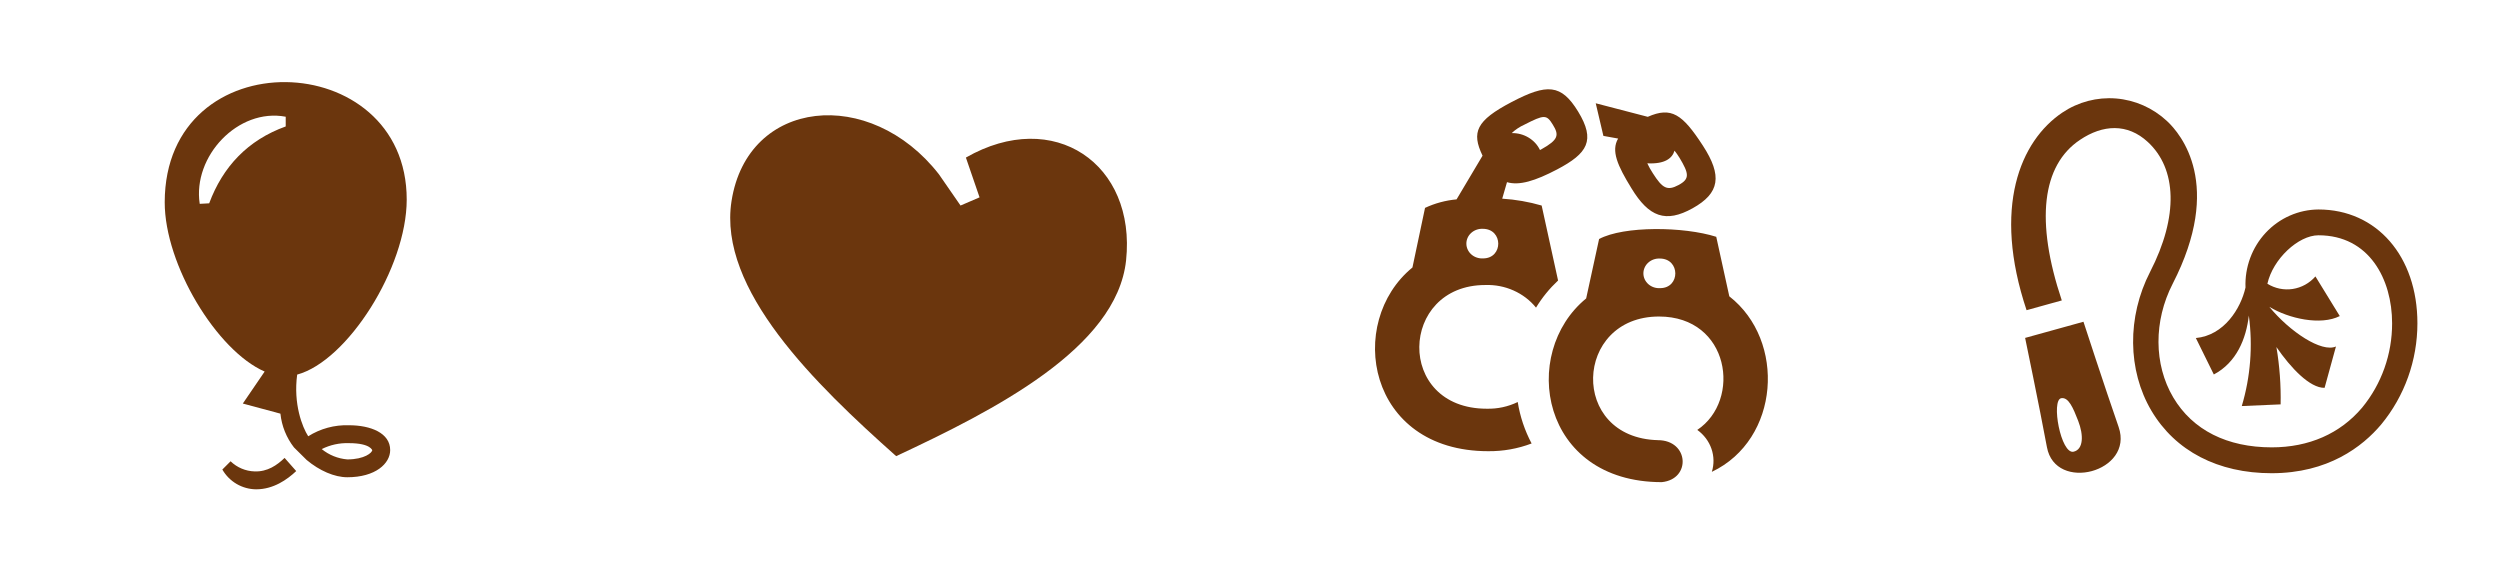
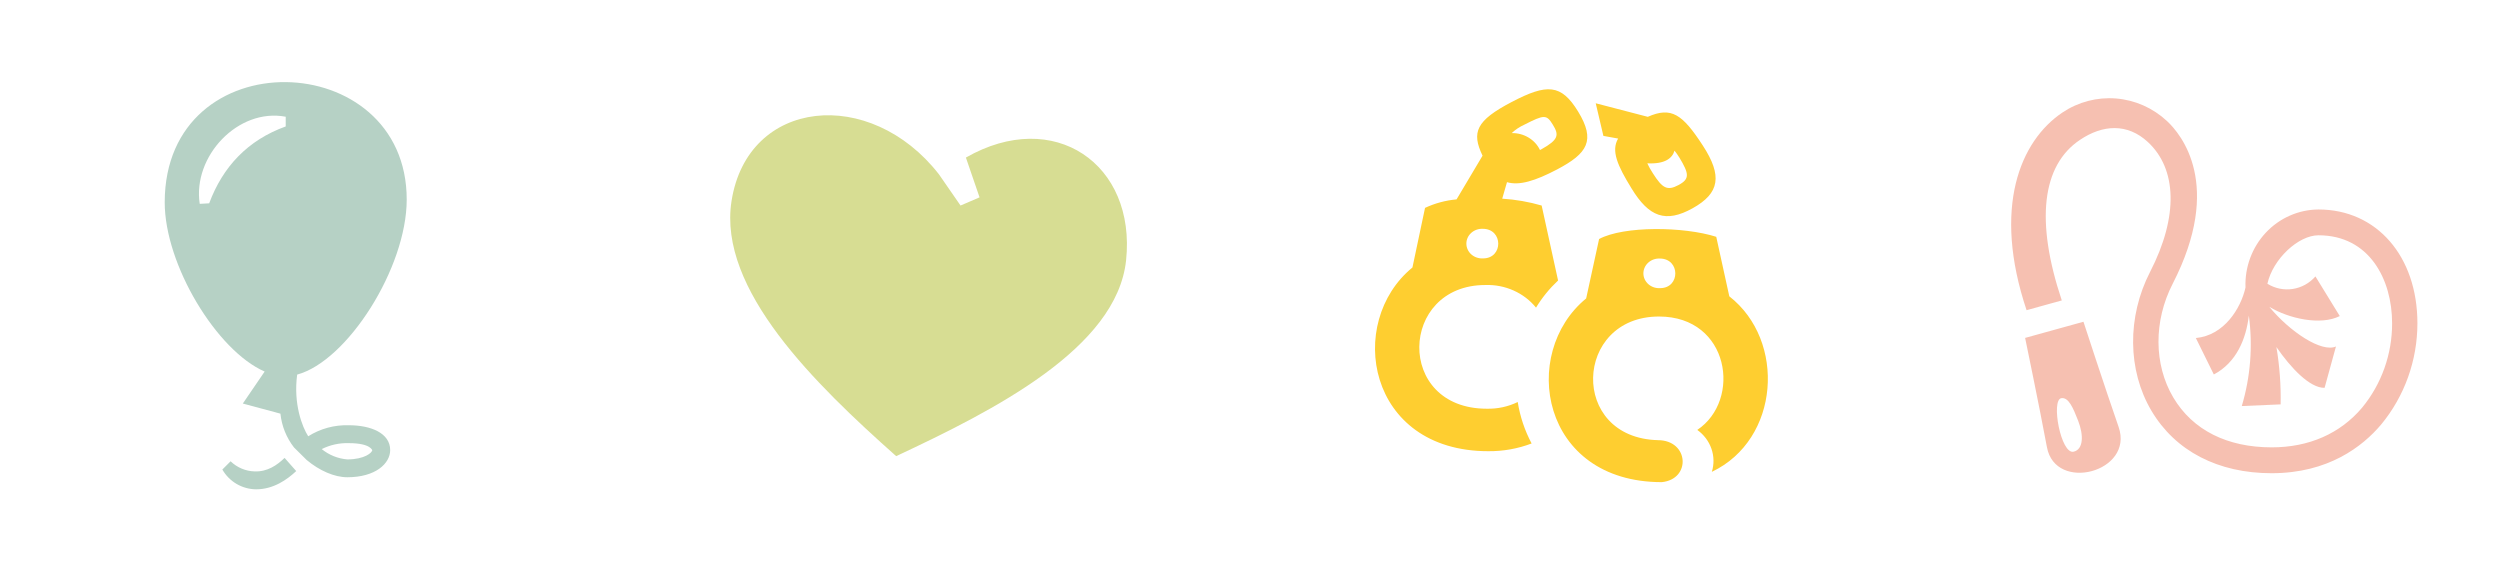
<svg xmlns="http://www.w3.org/2000/svg" width="140" height="32" viewBox="0 0 140 32" fill="none">
-   <path fill-rule="evenodd" clip-rule="evenodd" d="M16.642 20.977C16.42 22.619 16.928 23.917 17.26 24.431C17.941 24.002 18.735 23.787 19.54 23.814C20.764 23.814 21.85 24.251 21.85 25.204C21.85 25.96 21.025 26.726 19.45 26.726C18.727 26.726 17.888 26.357 17.174 25.76L16.462 25.055C16.038 24.508 15.775 23.854 15.704 23.165L13.598 22.598L14.82 20.807C12.139 19.638 9.22 14.827 9.224 11.323C9.237 2.17 22.786 2.59 22.776 11.182C22.77 15.008 19.45 20.217 16.642 20.977ZM19.448 25.727C20.416 25.727 20.846 25.347 20.846 25.204C20.846 25.248 20.798 24.816 19.538 24.816C19.011 24.798 18.487 24.913 18.016 25.149C18.424 25.481 18.923 25.683 19.448 25.727ZM16 6.537C13.329 6.031 10.776 8.761 11.185 11.415L11.714 11.386C12.477 9.334 13.877 7.846 16 7.081V6.537ZM14.257 26.399C14.979 26.426 15.517 26.048 15.937 25.643L16.588 26.38C16.082 26.857 15.315 27.402 14.341 27.402C13.957 27.398 13.58 27.294 13.249 27.1C12.917 26.905 12.642 26.627 12.451 26.294L12.913 25.832C13.275 26.182 13.754 26.384 14.257 26.399Z" fill="#6B360D" />
-   <path fill-rule="evenodd" clip-rule="evenodd" d="M63.06 14.588C62.528 19.503 55.674 22.976 50.185 25.544C45.664 21.523 40.192 16.215 40.965 11.263C41.866 5.491 48.732 4.825 52.577 9.757L53.79 11.51L54.855 11.052L54.09 8.824C59.024 5.996 63.637 9.185 63.06 14.588Z" fill="#6B360D" />
-   <path fill-rule="evenodd" clip-rule="evenodd" d="M95.048 24.075C97.543 22.412 96.865 17.725 92.904 17.725C88.126 17.725 87.858 24.533 92.856 24.649H92.84C94.585 24.649 94.716 26.835 93.06 27C86.277 27 85.079 19.782 88.825 16.713L89.549 13.385C90.937 12.641 94.298 12.684 96.11 13.261L96.841 16.594C100.028 19.079 99.674 24.611 95.863 26.423C95.994 26 95.986 25.549 95.841 25.13C95.695 24.71 95.419 24.343 95.048 24.075V24.075ZM92.947 14.478C92.828 14.473 92.709 14.491 92.597 14.531C92.485 14.571 92.383 14.633 92.298 14.711C92.212 14.789 92.144 14.883 92.098 14.988C92.052 15.092 92.029 15.204 92.03 15.316C92.031 15.429 92.057 15.54 92.105 15.644C92.154 15.747 92.224 15.839 92.311 15.916C92.399 15.993 92.502 16.052 92.615 16.09C92.727 16.127 92.847 16.143 92.966 16.136C94.105 16.136 94.105 14.478 92.947 14.478ZM91.361 10.543C90.583 9.278 90.211 8.448 90.615 7.759L89.79 7.61L89.361 5.783L92.275 6.542C93.598 5.96 94.212 6.39 95.354 8.144C96.466 9.85 96.3 10.819 94.788 11.662C93.277 12.504 92.341 12.155 91.361 10.543ZM94.041 8.82C93.96 8.687 93.871 8.559 93.773 8.437C93.647 8.863 93.237 9.197 92.248 9.146C92.338 9.339 92.443 9.526 92.561 9.705C93.097 10.546 93.365 10.702 94 10.361C94.636 10.019 94.59 9.728 94.043 8.82H94.041ZM84.392 10.201L84.124 11.125C84.874 11.173 85.615 11.302 86.333 11.51L87.252 15.708C86.77 16.16 86.355 16.67 86.017 17.227C85.685 16.816 85.253 16.487 84.758 16.267C84.263 16.046 83.72 15.941 83.173 15.961C78.349 15.961 78.124 22.888 83.256 22.888C83.859 22.903 84.457 22.774 84.993 22.513C85.121 23.32 85.383 24.104 85.77 24.834C84.999 25.128 84.174 25.275 83.342 25.267C76.551 25.267 75.345 18.052 79.097 14.979L79.802 11.641C80.355 11.382 80.953 11.221 81.568 11.165L83.023 8.718C82.391 7.402 82.664 6.755 84.65 5.714C86.636 4.674 87.429 4.702 88.375 6.248C89.359 7.863 88.911 8.587 87.198 9.488C85.968 10.133 85.079 10.406 84.39 10.201H84.392ZM83.034 12.813C82.914 12.808 82.795 12.826 82.684 12.866C82.572 12.906 82.47 12.967 82.384 13.046C82.298 13.124 82.23 13.218 82.184 13.322C82.138 13.427 82.115 13.538 82.117 13.651C82.118 13.764 82.143 13.875 82.192 13.978C82.24 14.082 82.31 14.174 82.398 14.251C82.485 14.328 82.589 14.387 82.701 14.424C82.814 14.462 82.933 14.478 83.052 14.471C84.189 14.471 84.189 12.813 83.034 12.813ZM86.955 6.977C86.606 6.408 86.475 6.415 85.373 6.977C85.107 7.096 84.864 7.257 84.655 7.453C84.989 7.447 85.317 7.534 85.598 7.703C85.88 7.872 86.103 8.115 86.239 8.402L86.311 8.364C87.287 7.82 87.316 7.559 86.955 6.977Z" fill="#6B360D" />
-   <path fill-rule="evenodd" clip-rule="evenodd" d="M127.21 26.5C124.206 26.5 121.816 25.258 120.479 23C119.142 20.741 119.106 17.748 120.408 15.22C122.012 12.098 121.898 9.449 120.28 7.953C119.137 6.894 117.758 6.971 116.475 7.835C114.35 9.261 113.972 12.37 115.46 16.824L113.488 17.371C111.565 11.62 113.131 7.893 115.493 6.303C116.381 5.707 117.437 5.43 118.496 5.515C119.555 5.6 120.557 6.042 121.343 6.771C122.141 7.509 124.52 10.346 121.669 15.893C120.599 17.974 120.611 20.411 121.7 22.252C122.789 24.092 124.728 25.052 127.217 25.052C129.3 25.052 131.05 24.283 132.281 22.826C133.369 21.502 133.963 19.828 133.958 18.1C133.958 15.649 132.682 13.176 129.834 13.176C128.703 13.176 127.281 14.51 126.974 15.89C127.398 16.154 127.9 16.257 128.392 16.182C128.883 16.107 129.333 15.859 129.664 15.48L131.027 17.7C129.957 18.24 128.174 17.844 127.082 17.183C128.235 18.582 130.011 19.76 130.814 19.403L130.177 21.719C129.352 21.733 128.287 20.609 127.479 19.434C127.658 20.494 127.737 21.569 127.715 22.645L125.54 22.739C126.029 21.099 126.164 19.371 125.935 17.673C125.783 18.976 125.245 20.3 123.974 20.971L122.968 18.93C124.546 18.783 125.483 17.28 125.748 16.1C125.726 15.537 125.815 14.975 126.011 14.447C126.206 13.92 126.503 13.438 126.884 13.031C127.265 12.623 127.723 12.298 128.23 12.075C128.737 11.851 129.282 11.735 129.834 11.731C133.096 11.731 135.375 14.351 135.375 18.102C135.375 20.177 134.657 22.186 133.346 23.771C132.295 25.016 130.373 26.5 127.21 26.5ZM118.644 23.914C119.517 26.435 115.101 27.598 114.628 25.041C114.194 22.71 113.407 18.923 113.407 18.923L116.674 18.018C116.674 18.018 117.855 21.646 118.644 23.914ZM116.378 23.567C116.09 22.823 115.835 22.235 115.434 22.298C114.843 22.389 115.408 25.472 116.126 25.294C116.674 25.161 116.69 24.375 116.378 23.567Z" fill="#6B360D" />
+   <path fill-rule="evenodd" clip-rule="evenodd" d="M16.642 20.977C16.42 22.619 16.928 23.917 17.26 24.431C17.941 24.002 18.735 23.787 19.54 23.814C20.764 23.814 21.85 24.251 21.85 25.204C21.85 25.96 21.025 26.726 19.45 26.726C18.727 26.726 17.888 26.357 17.174 25.76L16.462 25.055C16.038 24.508 15.775 23.854 15.704 23.165L13.598 22.598L14.82 20.807C12.139 19.638 9.22 14.827 9.224 11.323C9.237 2.17 22.786 2.59 22.776 11.182C22.77 15.008 19.45 20.217 16.642 20.977ZM19.448 25.727C20.416 25.727 20.846 25.347 20.846 25.204C20.846 25.248 20.798 24.816 19.538 24.816C19.011 24.798 18.487 24.913 18.016 25.149C18.424 25.481 18.923 25.683 19.448 25.727ZM16 6.537C13.329 6.031 10.776 8.761 11.185 11.415L11.714 11.386C12.477 9.334 13.877 7.846 16 7.081V6.537ZM14.257 26.399C14.979 26.426 15.517 26.048 15.937 25.643L16.588 26.38C16.082 26.857 15.315 27.402 14.341 27.402C13.957 27.398 13.58 27.294 13.249 27.1C12.917 26.905 12.642 26.627 12.451 26.294L12.913 25.832C13.275 26.182 13.754 26.384 14.257 26.399Z" fill="#B6D1C5" />
+   <path fill-rule="evenodd" clip-rule="evenodd" d="M63.06 14.588C62.528 19.503 55.674 22.976 50.185 25.544C45.664 21.523 40.192 16.215 40.965 11.263C41.866 5.491 48.732 4.825 52.577 9.757L53.79 11.51L54.855 11.052L54.09 8.824C59.024 5.996 63.637 9.185 63.06 14.588Z" fill="#D7DD93" />
+   <path fill-rule="evenodd" clip-rule="evenodd" d="M95.048 24.075C97.543 22.412 96.865 17.725 92.904 17.725C88.126 17.725 87.858 24.533 92.856 24.649H92.84C94.585 24.649 94.716 26.835 93.06 27C86.277 27 85.079 19.782 88.825 16.713L89.549 13.385C90.937 12.641 94.298 12.684 96.11 13.261L96.841 16.594C100.028 19.079 99.674 24.611 95.863 26.423C95.994 26 95.986 25.549 95.841 25.13C95.695 24.71 95.419 24.343 95.048 24.075ZM92.947 14.478C92.828 14.473 92.709 14.491 92.597 14.531C92.485 14.571 92.383 14.633 92.298 14.711C92.212 14.789 92.144 14.883 92.098 14.988C92.052 15.092 92.029 15.204 92.03 15.316C92.031 15.429 92.057 15.54 92.105 15.644C92.154 15.747 92.224 15.839 92.311 15.916C92.399 15.993 92.502 16.052 92.615 16.09C92.727 16.127 92.847 16.143 92.966 16.136C94.105 16.136 94.105 14.478 92.947 14.478ZM91.361 10.543C90.583 9.278 90.211 8.448 90.615 7.759L89.79 7.61L89.361 5.783L92.275 6.542C93.598 5.96 94.212 6.39 95.354 8.144C96.466 9.85 96.3 10.819 94.788 11.662C93.277 12.504 92.341 12.155 91.361 10.543ZM94.041 8.82C93.96 8.687 93.871 8.559 93.773 8.437C93.647 8.863 93.237 9.197 92.248 9.146C92.338 9.339 92.443 9.526 92.561 9.705C93.097 10.546 93.365 10.702 94 10.361C94.636 10.019 94.59 9.728 94.043 8.82H94.041ZM84.392 10.201L84.124 11.125C84.874 11.173 85.615 11.302 86.333 11.51L87.252 15.708C86.77 16.16 86.355 16.67 86.017 17.227C85.685 16.816 85.253 16.487 84.758 16.267C84.263 16.046 83.72 15.941 83.173 15.961C78.349 15.961 78.124 22.888 83.256 22.888C83.859 22.903 84.457 22.774 84.993 22.513C85.121 23.32 85.383 24.104 85.77 24.834C84.999 25.128 84.174 25.275 83.342 25.267C76.551 25.267 75.345 18.052 79.097 14.979L79.802 11.641C80.355 11.382 80.953 11.221 81.568 11.165L83.023 8.718C82.391 7.402 82.664 6.755 84.65 5.714C86.636 4.674 87.429 4.702 88.375 6.248C89.359 7.863 88.911 8.587 87.198 9.488C85.968 10.133 85.079 10.406 84.39 10.201H84.392ZM83.034 12.813C82.914 12.808 82.795 12.826 82.684 12.866C82.572 12.906 82.47 12.967 82.384 13.046C82.298 13.124 82.23 13.218 82.184 13.322C82.138 13.427 82.115 13.538 82.117 13.651C82.118 13.764 82.143 13.875 82.192 13.978C82.24 14.082 82.31 14.174 82.398 14.251C82.485 14.328 82.589 14.387 82.701 14.424C82.814 14.462 82.933 14.478 83.052 14.471C84.189 14.471 84.189 12.813 83.034 12.813ZM86.955 6.977C86.606 6.408 86.475 6.415 85.373 6.977C85.107 7.096 84.864 7.257 84.655 7.453C84.989 7.447 85.317 7.534 85.598 7.703C85.88 7.872 86.103 8.115 86.239 8.402L86.311 8.364C87.287 7.82 87.316 7.559 86.955 6.977Z" fill="#FECE30" />
+   <path fill-rule="evenodd" clip-rule="evenodd" d="M127.21 26.5C124.206 26.5 121.816 25.258 120.479 23C119.142 20.741 119.106 17.748 120.408 15.22C122.012 12.098 121.898 9.449 120.28 7.953C119.137 6.894 117.758 6.971 116.475 7.835C114.35 9.261 113.972 12.37 115.46 16.824L113.488 17.371C111.565 11.62 113.131 7.893 115.493 6.303C116.381 5.707 117.437 5.43 118.496 5.515C119.555 5.6 120.557 6.042 121.343 6.771C122.141 7.509 124.52 10.346 121.669 15.893C120.599 17.974 120.611 20.411 121.7 22.252C122.789 24.092 124.728 25.052 127.217 25.052C129.3 25.052 131.05 24.283 132.281 22.826C133.369 21.502 133.963 19.828 133.958 18.1C133.958 15.649 132.682 13.176 129.834 13.176C128.703 13.176 127.281 14.51 126.974 15.89C127.398 16.154 127.9 16.257 128.392 16.182C128.883 16.107 129.333 15.859 129.664 15.48L131.027 17.7C129.957 18.24 128.174 17.844 127.082 17.183C128.235 18.582 130.011 19.76 130.814 19.403L130.177 21.719C129.352 21.733 128.287 20.609 127.479 19.434C127.658 20.494 127.737 21.569 127.715 22.645L125.54 22.739C126.029 21.099 126.164 19.371 125.935 17.673C125.783 18.976 125.245 20.3 123.974 20.971L122.968 18.93C124.546 18.783 125.483 17.28 125.748 16.1C125.726 15.537 125.815 14.975 126.011 14.447C126.206 13.92 126.503 13.438 126.884 13.031C127.265 12.623 127.723 12.298 128.23 12.075C128.737 11.851 129.282 11.735 129.834 11.731C133.096 11.731 135.375 14.351 135.375 18.102C135.375 20.177 134.657 22.186 133.346 23.771C132.295 25.016 130.373 26.5 127.21 26.5ZM118.644 23.914C119.517 26.435 115.101 27.598 114.628 25.041C114.194 22.71 113.407 18.923 113.407 18.923L116.674 18.018C116.674 18.018 117.855 21.646 118.644 23.914ZM116.378 23.567C116.09 22.823 115.835 22.235 115.434 22.298C114.843 22.389 115.408 25.472 116.126 25.294C116.674 25.161 116.69 24.375 116.378 23.567Z" fill="#F6C0B1" />
</svg>
